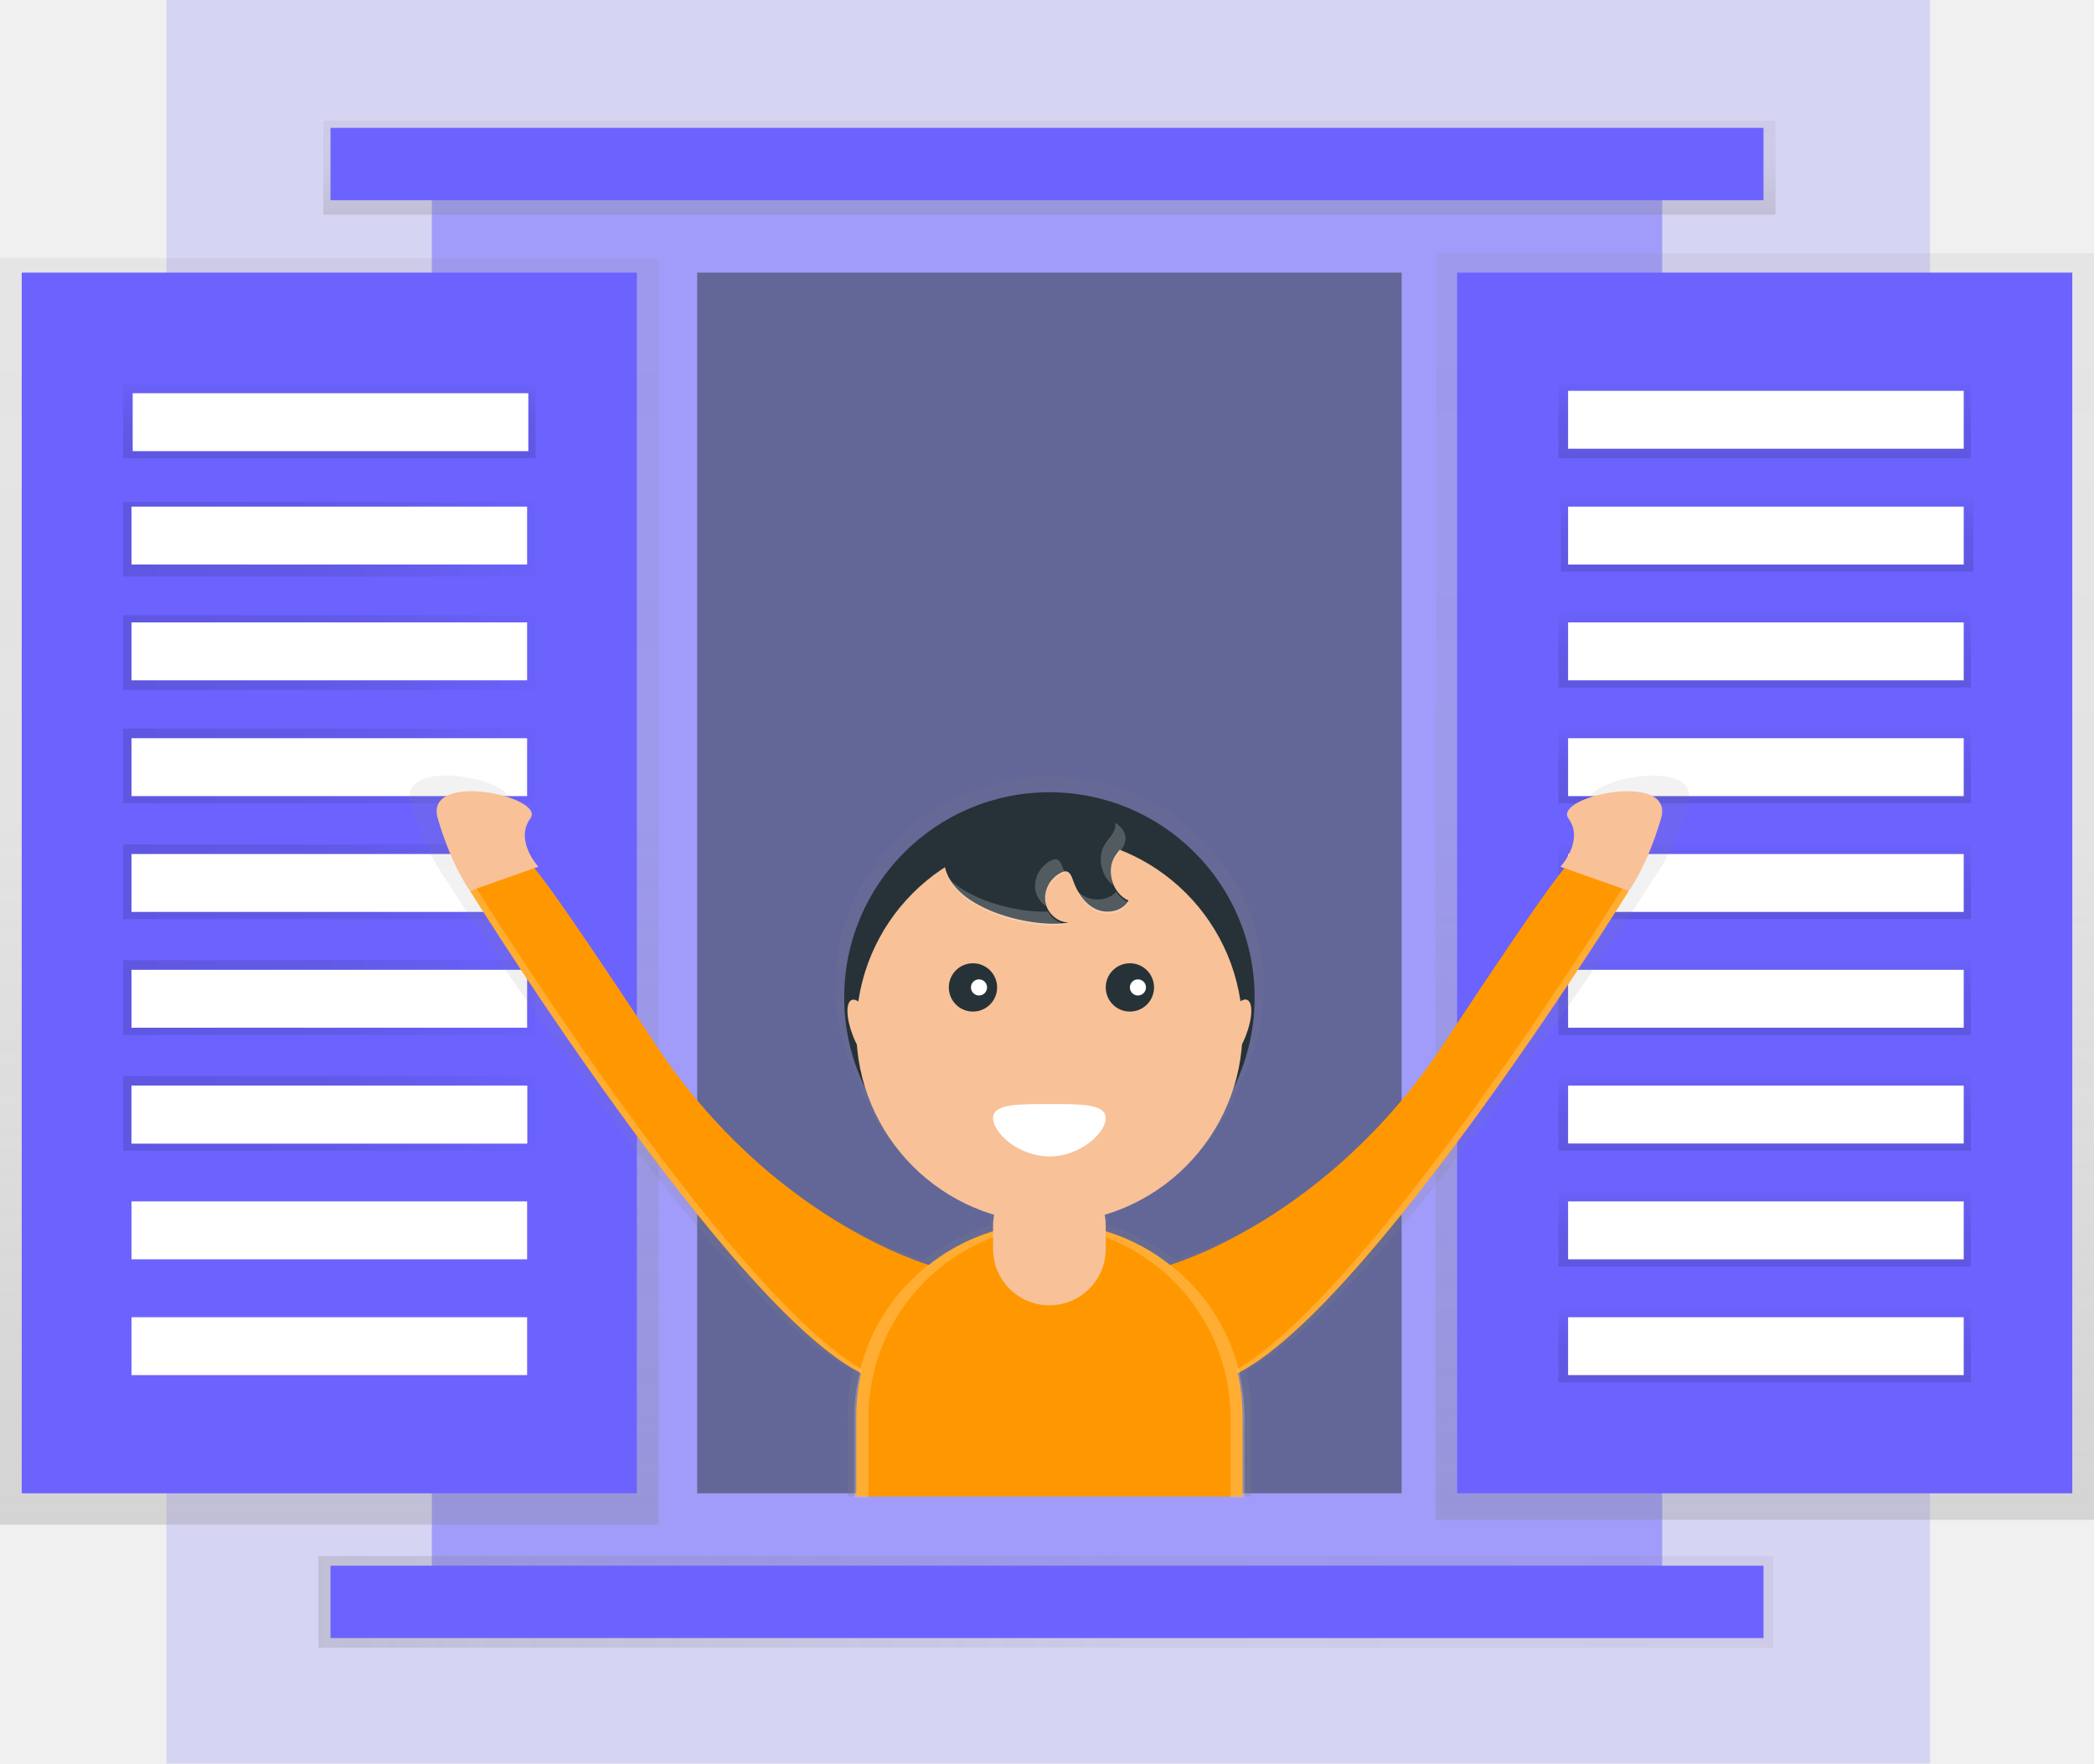
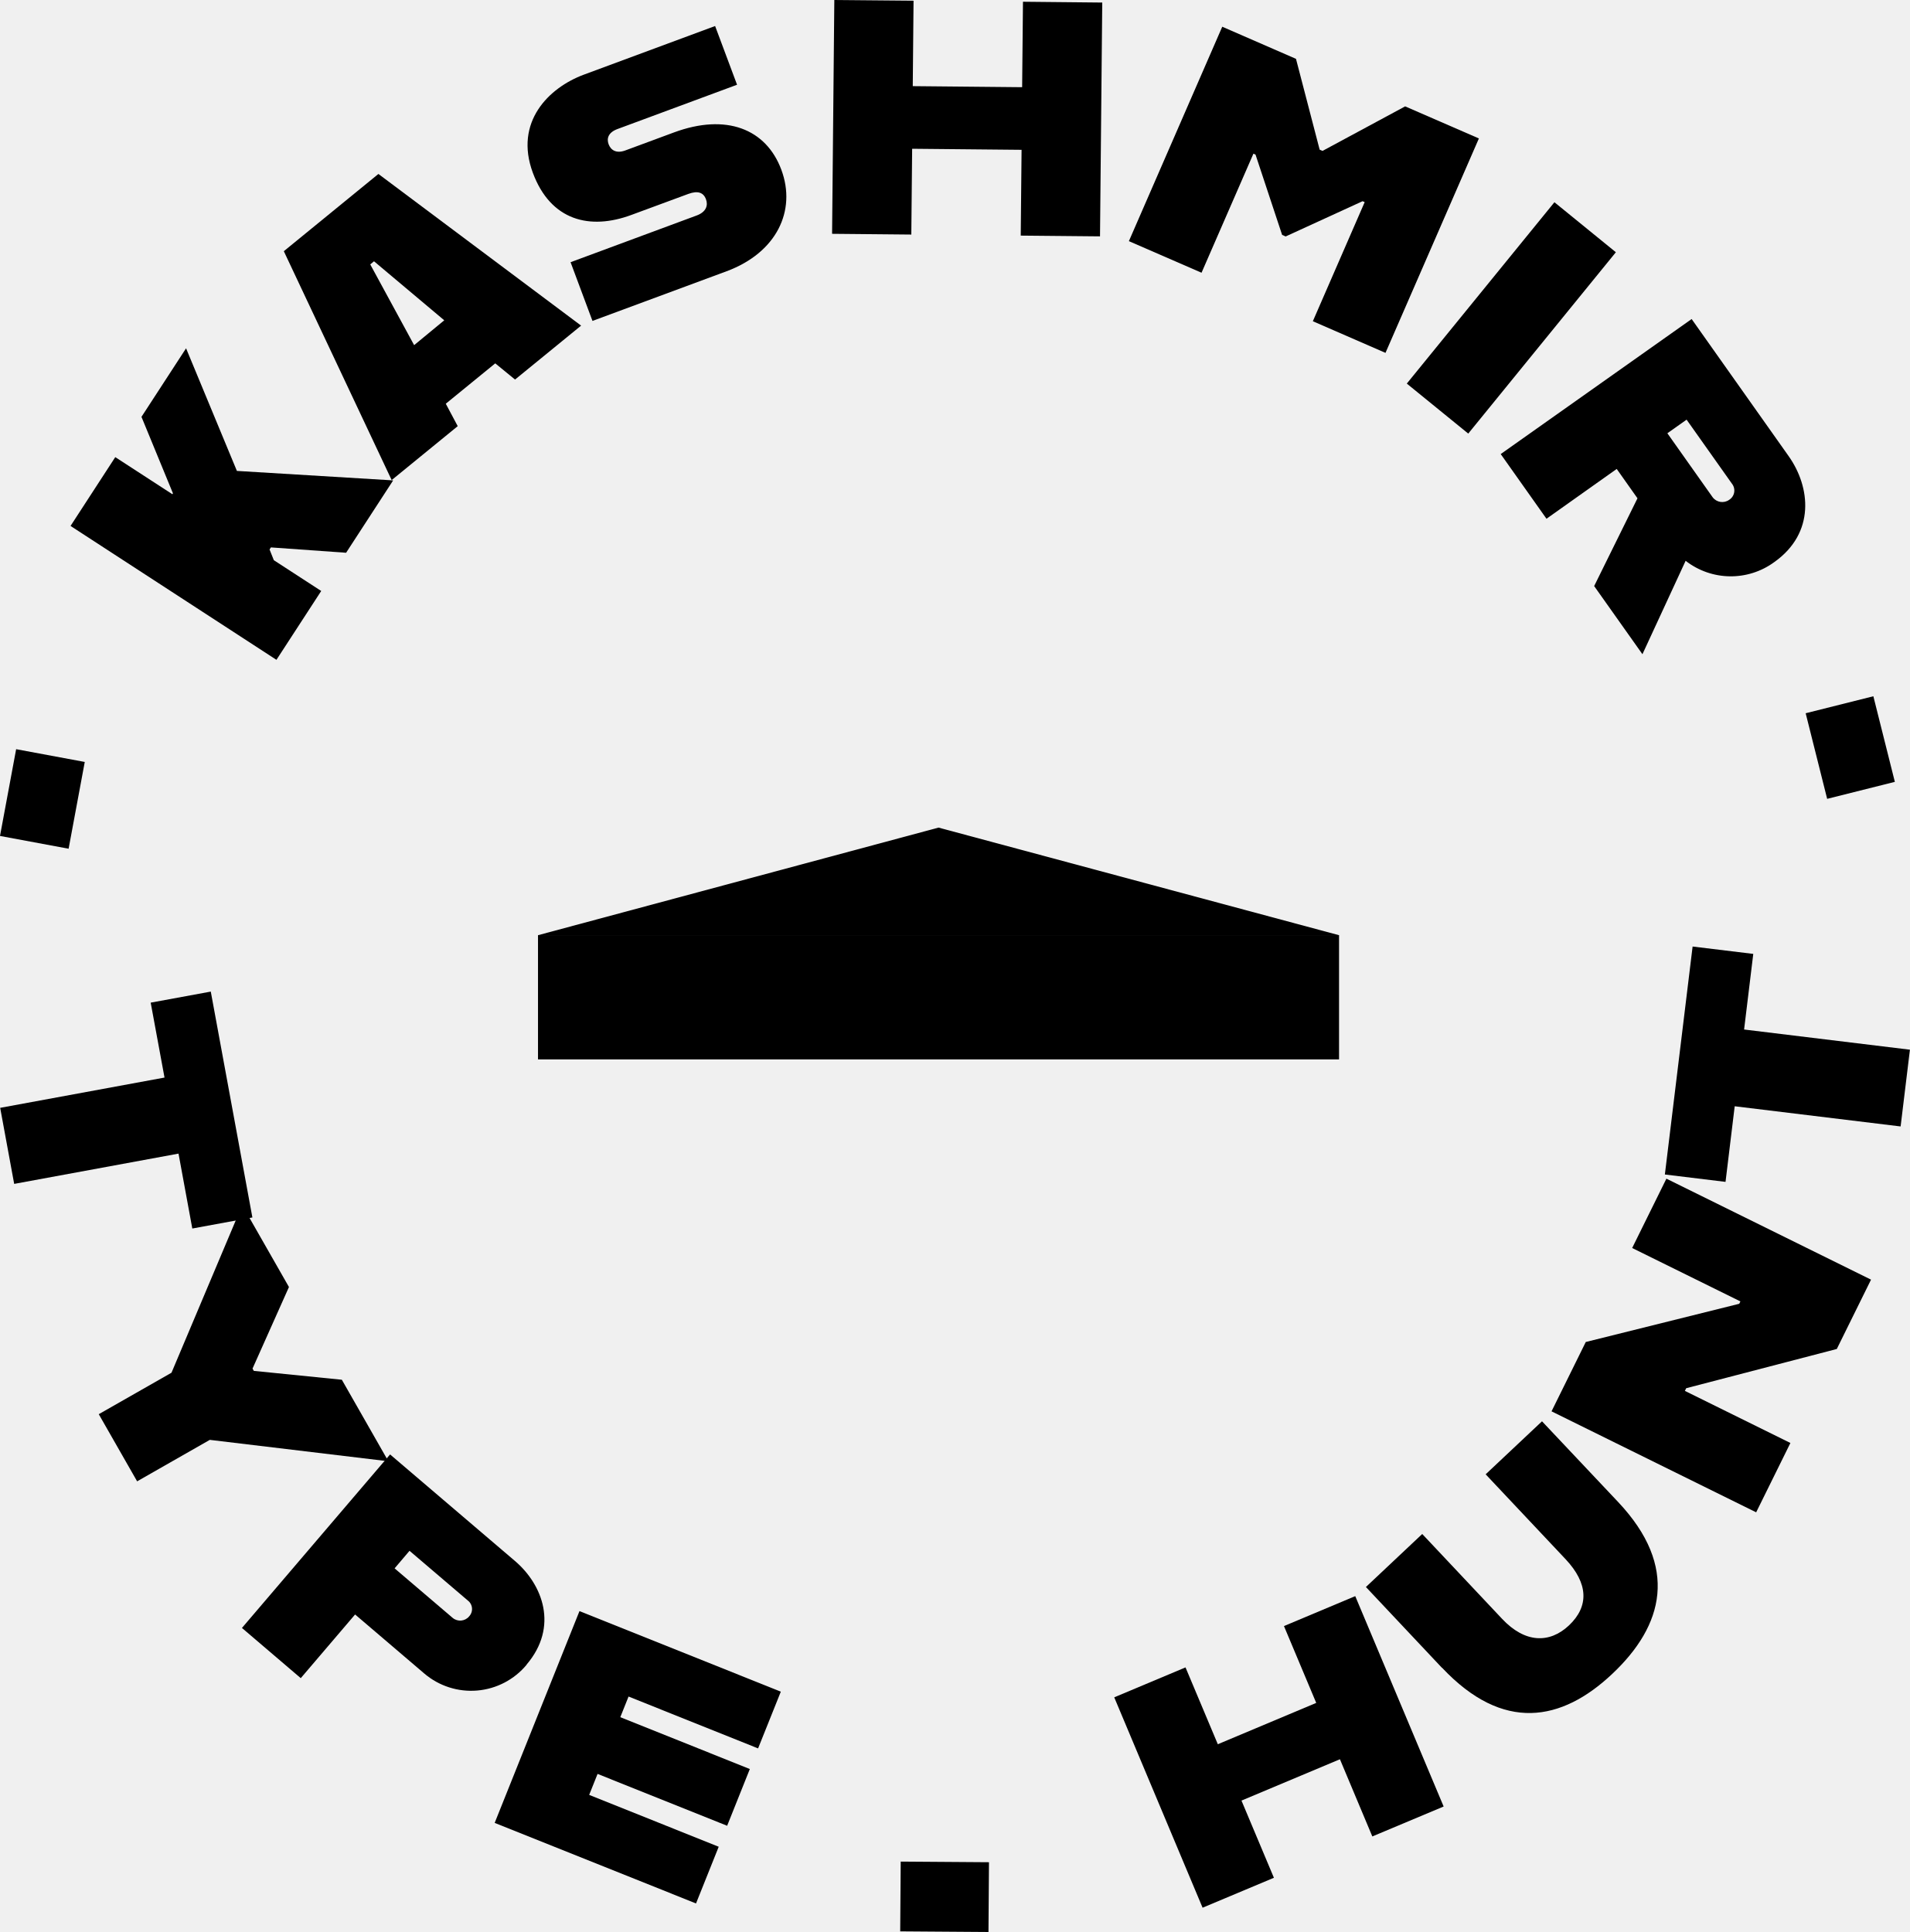
- <svg xmlns="http://www.w3.org/2000/svg" xmlns:xlink="http://www.w3.org/1999/xlink" id="fd1e300e-6133-4b79-9025-3394cccdd89f" data-name="Layer 1" width="868" height="731" viewBox="0 0 868 731">
-   <defs>
-     <linearGradient id="06147ff9-8cd2-48ac-a1c1-caecd7b6d6a5" x1="731.5" y1="630" x2="731.5" y2="105" gradientUnits="userSpaceOnUse">
-       <stop offset="0" stop-color="gray" stop-opacity="0.25" />
-       <stop offset="0.54" stop-color="gray" stop-opacity="0.12" />
-       <stop offset="1" stop-color="gray" stop-opacity="0.1" />
-     </linearGradient>
-     <linearGradient id="a49b107c-cf66-4ec6-8282-86ab0caa351c" x1="136.5" y1="632" x2="136.5" y2="107" xlink:href="#06147ff9-8cd2-48ac-a1c1-caecd7b6d6a5" />
-     <linearGradient id="1f9811ff-c8f4-40a6-be63-e60ca0341cbe" x1="136.5" y1="190" x2="136.5" y2="159" gradientUnits="userSpaceOnUse">
-       <stop offset="0" stop-opacity="0.12" />
-       <stop offset="0.55" stop-opacity="0.09" />
-       <stop offset="1" stop-opacity="0.02" />
-     </linearGradient>
-     <linearGradient id="b9a200bd-353c-4381-b6e1-073e5213fd80" x1="732.5" y1="237" x2="732.5" y2="206" xlink:href="#1f9811ff-c8f4-40a6-be63-e60ca0341cbe" />
-     <linearGradient id="bd740118-0fc8-46fe-baa7-1287731d1ce1" x1="731.5" y1="285" x2="731.5" y2="254" xlink:href="#1f9811ff-c8f4-40a6-be63-e60ca0341cbe" />
-     <linearGradient id="be3dcc85-6798-4804-ad40-40dd5e1bf54d" x1="731.5" y1="333" x2="731.5" y2="302" xlink:href="#1f9811ff-c8f4-40a6-be63-e60ca0341cbe" />
-     <linearGradient id="7951aed1-d6b7-43ca-8fc6-4bf3d931fa96" x1="731.5" y1="381" x2="731.5" y2="350" xlink:href="#1f9811ff-c8f4-40a6-be63-e60ca0341cbe" />
-     <linearGradient id="f7ec873f-c4fc-49e9-9fd3-dd83f2d4e56d" x1="731.5" y1="429" x2="731.5" y2="398" xlink:href="#1f9811ff-c8f4-40a6-be63-e60ca0341cbe" />
-     <linearGradient id="ccdfa92b-51d8-4ad9-a821-9e1bef0af2d7" x1="731.5" y1="477" x2="731.5" y2="446" xlink:href="#1f9811ff-c8f4-40a6-be63-e60ca0341cbe" />
-     <linearGradient id="073d1fbf-61de-45f9-b512-c4899ce091e5" x1="731.5" y1="525" x2="731.5" y2="494" xlink:href="#1f9811ff-c8f4-40a6-be63-e60ca0341cbe" />
-     <linearGradient id="24835175-14ba-470d-95d2-6a8277fcc694" x1="731.5" y1="573" x2="731.5" y2="542" xlink:href="#1f9811ff-c8f4-40a6-be63-e60ca0341cbe" />
-     <linearGradient id="5ff08f58-18b8-40ea-89dd-f61e941fbca5" x1="731.5" x2="731.5" xlink:href="#1f9811ff-c8f4-40a6-be63-e60ca0341cbe" />
-     <linearGradient id="35037972-f4cb-4e52-85d9-6feea861c78a" x1="51" y1="223.5" x2="222" y2="223.5" xlink:href="#1f9811ff-c8f4-40a6-be63-e60ca0341cbe" />
-     <linearGradient id="c11cf938-6a5f-4793-b594-126852022070" x1="51" y1="270.5" x2="222" y2="270.5" xlink:href="#1f9811ff-c8f4-40a6-be63-e60ca0341cbe" />
-     <linearGradient id="68e8be81-276e-4a4c-a07a-ad0995a3c0be" x1="51" y1="317.5" x2="222" y2="317.5" xlink:href="#1f9811ff-c8f4-40a6-be63-e60ca0341cbe" />
-     <linearGradient id="0822cc54-0c46-479a-a5ec-03e9a82962c7" x1="51" y1="365.5" x2="222" y2="365.5" xlink:href="#1f9811ff-c8f4-40a6-be63-e60ca0341cbe" />
-     <linearGradient id="7019b20f-90f6-479e-a238-57a05bc6be32" x1="51" y1="413.5" x2="222" y2="413.5" xlink:href="#1f9811ff-c8f4-40a6-be63-e60ca0341cbe" />
-     <linearGradient id="d42fcc48-79e2-414c-a733-2be802693088" x1="51" y1="461.5" x2="222" y2="461.5" xlink:href="#1f9811ff-c8f4-40a6-be63-e60ca0341cbe" />
-     <linearGradient id="0c4558fc-2870-4523-bb15-f13635f1ebad" x1="132" y1="664" x2="735" y2="664" xlink:href="#06147ff9-8cd2-48ac-a1c1-caecd7b6d6a5" />
-     <linearGradient id="5f8c78d2-e119-41dc-88f5-5bfd3b7b4286" x1="435" y1="89" x2="435" y2="50" xlink:href="#06147ff9-8cd2-48ac-a1c1-caecd7b6d6a5" />
-     <linearGradient id="0b3309b2-8c80-4e02-ba09-43858a03760e" x1="601" y1="704.8" x2="601" y2="406" xlink:href="#06147ff9-8cd2-48ac-a1c1-caecd7b6d6a5" />
+ <svg xmlns="http://www.w3.org/2000/svg" id="Layer_1" data-name="Layer 1" viewBox="0 0 435.131 440.256" version="1.1" width="435.131" height="440.256">
+   <defs id="defs4">
+     <style id="style2">.cls-1{fill:none;}</style>
  </defs>
-   <rect x="69" width="731" height="731" fill="#6c63ff" opacity="0.2" />
-   <rect x="179" y="68.25" width="510" height="595.5" fill="#6c63ff" opacity="0.5" />
-   <rect x="595" y="105" width="273" height="525" fill="url(#06147ff9-8cd2-48ac-a1c1-caecd7b6d6a5)" />
-   <rect y="107" width="273" height="525" fill="url(#a49b107c-cf66-4ec6-8282-86ab0caa351c)" />
-   <rect x="604" y="113" width="255" height="506" fill="#6c63ff" />
-   <rect x="175" y="197.5" width="255" height="506" transform="translate(439 816.5) rotate(-180)" fill="#6c63ff" />
-   <rect x="51" y="159" width="171" height="31" fill="url(#1f9811ff-c8f4-40a6-be63-e60ca0341cbe)" />
-   <rect x="647" y="206" width="171" height="31" fill="url(#b9a200bd-353c-4381-b6e1-073e5213fd80)" />
-   <rect x="646" y="254" width="171" height="31" fill="url(#bd740118-0fc8-46fe-baa7-1287731d1ce1)" />
-   <rect x="646" y="302" width="171" height="31" fill="url(#be3dcc85-6798-4804-ad40-40dd5e1bf54d)" />
-   <rect x="646" y="350" width="171" height="31" fill="url(#7951aed1-d6b7-43ca-8fc6-4bf3d931fa96)" />
-   <rect x="646" y="398" width="171" height="31" fill="url(#f7ec873f-c4fc-49e9-9fd3-dd83f2d4e56d)" />
-   <rect x="646" y="446" width="171" height="31" fill="url(#ccdfa92b-51d8-4ad9-a821-9e1bef0af2d7)" />
-   <rect x="646" y="494" width="171" height="31" fill="url(#073d1fbf-61de-45f9-b512-c4899ce091e5)" />
-   <rect x="646" y="542" width="171" height="31" fill="url(#24835175-14ba-470d-95d2-6a8277fcc694)" />
-   <rect x="646" y="159" width="171" height="31" fill="url(#5ff08f58-18b8-40ea-89dd-f61e941fbca5)" />
-   <rect x="51" y="208" width="171" height="31" fill="url(#35037972-f4cb-4e52-85d9-6feea861c78a)" />
-   <rect x="51" y="255" width="171" height="31" fill="url(#c11cf938-6a5f-4793-b594-126852022070)" />
-   <rect x="51" y="302" width="171" height="31" fill="url(#68e8be81-276e-4a4c-a07a-ad0995a3c0be)" />
-   <rect x="51" y="350" width="171" height="31" fill="url(#0822cc54-0c46-479a-a5ec-03e9a82962c7)" />
-   <rect x="51" y="398" width="171" height="31" fill="url(#7019b20f-90f6-479e-a238-57a05bc6be32)" />
-   <rect x="55" y="163" width="164" height="24" fill="#fff" />
-   <rect x="54.5" y="210" width="164" height="24" fill="#fff" />
-   <rect x="54.5" y="258" width="164" height="24" fill="#fff" />
-   <rect x="54.5" y="306" width="164" height="24" fill="#fff" />
-   <rect x="54.5" y="354" width="164" height="24" fill="#fff" />
-   <rect x="54.5" y="402" width="164" height="24" fill="#fff" />
-   <rect x="51" y="446" width="171" height="31" fill="url(#d42fcc48-79e2-414c-a733-2be802693088)" />
-   <rect x="54.5" y="450" width="164" height="24" fill="#fff" />
-   <rect x="54.5" y="450" width="164" height="24" fill="#fff" />
-   <rect x="54.5" y="498" width="164" height="24" fill="#fff" />
-   <rect x="54.5" y="546" width="164" height="24" fill="#fff" />
-   <rect x="650" y="162" width="164" height="24" fill="#fff" />
-   <rect x="650" y="210" width="164" height="24" fill="#fff" />
-   <rect x="650" y="258" width="164" height="24" fill="#fff" />
-   <rect x="650" y="306" width="164" height="24" fill="#fff" />
-   <rect x="650" y="354" width="164" height="24" fill="#fff" />
-   <rect x="650" y="402" width="164" height="24" fill="#fff" />
-   <rect x="650" y="450" width="164" height="24" fill="#fff" />
-   <rect x="650" y="498" width="164" height="24" fill="#fff" />
-   <rect x="650" y="546" width="164" height="24" fill="#fff" />
-   <rect x="132" y="645" width="603" height="38" fill="url(#0c4558fc-2870-4523-bb15-f13635f1ebad)" />
-   <rect x="137" y="649" width="594" height="30" fill="#6c63ff" />
-   <rect x="134" y="50" width="602" height="39" fill="url(#5f8c78d2-e119-41dc-88f5-5bfd3b7b4286)" />
-   <rect x="137" y="53" width="594" height="30" fill="#6c63ff" />
-   <rect x="289" y="113" width="292" height="506" fill="#263238" opacity="0.5" />
-   <path d="M825.66,417.55c7,9.38-3.48,20.46-3.48,20.46l1.76.61c-2.59,2.87-12.82,15.82-52.26,74.4-50.5,75-118.55,93.71-118.55,93.71h0a84,84,0,0,0-27.73-14.31v-7.08a83,83,0,0,0,55.3-53.48,85.08,85.08,0,0,0,9.14-38.44c0-48-39.77-86.94-88.82-86.94s-88.82,38.93-88.82,86.94a85.08,85.08,0,0,0,9.14,38.44,83,83,0,0,0,55.3,53.48v7.08a84,84,0,0,0-27.73,14.31h0S480.83,588,430.33,513c-39.44-58.58-49.67-71.54-52.26-74.4l1.76-.61s-10.45-11.08-3.48-20.46-46.15-20.46-40.06,0,13.93,30.69,13.93,30.69S461.42,623.6,519.47,652.58a80.43,80.43,0,0,0-2.06,18.12V704.8H684.59V670.7a80.43,80.43,0,0,0-2.06-18.12c58-29,169.25-204.35,169.25-204.35s7.84-10.23,13.93-30.69S818.69,408.17,825.66,417.55Z" transform="translate(-166 -84.5)" fill="url(#0b3309b2-8c80-4e02-ba09-43858a03760e)" />
-   <circle cx="435" cy="413.47" r="85.06" fill="#263238" />
-   <circle cx="435" cy="426.82" r="80.06" fill="#f8c198" />
-   <circle cx="403.31" cy="409.3" r="10.01" fill="#263238" />
-   <circle cx="468.36" cy="409.3" r="10.01" fill="#263238" />
-   <path d="M624.35,548c0,6-10.45,15.85-23.35,15.85S577.65,554,577.65,548s10.45-5.84,23.35-5.84S624.35,542,624.35,548Z" transform="translate(-166 -84.5)" fill="#fff" />
-   <circle cx="405.81" cy="409.3" r="3.34" fill="#fff" />
-   <circle cx="471.69" cy="409.3" r="3.34" fill="#fff" />
-   <path d="M609,466.88c-4.88,0-9.26-4.24-9.78-9.09a12,12,0,0,1,7-11.75,3.42,3.42,0,0,1,1.47-.38c1.68,0,2.51,2,3.05,3.59,1.68,4.92,4.66,9.72,9.34,12s11.22,1.11,13.69-3.47c-6.62-2.95-9.45-12.21-5.6-18.35,1.49-2.37,3.81-4.38,4.28-7.14.86-5-4.62-8.64-9.47-10.14-14-4.33-62.8-4.81-65.49,16.08C554.67,460.27,593.63,469.8,609,466.88Z" transform="translate(-166 -84.5)" fill="#263238" />
-   <ellipse cx="524.27" cy="512.15" rx="5" ry="14.18" transform="translate(-317.38 143.66) rotate(-21.53)" fill="#f8c198" />
-   <ellipse cx="677.73" cy="512.15" rx="14.18" ry="5" transform="translate(-213.42 870.11) rotate(-68.47)" fill="#f8c198" />
-   <path d="M650.91,608.84s65.17-18.3,113.54-91.69,50.87-73.59,50.87-73.59l25.85,10.21S721.09,647.25,669.39,657.26,650.91,608.84,650.91,608.84Z" transform="translate(-166 -84.5)" fill="#ff9800" />
-   <path d="M812.83,443.77s10-10.84,3.34-20,44.2-20,38.36,0-13.34,30-13.34,30Z" transform="translate(-166 -84.5)" fill="#f8c198" />
-   <path d="M551.09,608.84s-65.17-18.3-113.54-91.69-50.87-73.59-50.87-73.59l-25.85,10.21s120.09,193.48,171.8,203.49S551.09,608.84,551.09,608.84Z" transform="translate(-166 -84.5)" fill="#ff9800" />
-   <path d="M389.17,443.77s-10-10.84-3.34-20-44.2-20-38.36,0,13.34,30,13.34,30Z" transform="translate(-166 -84.5)" fill="#f8c198" />
-   <g opacity="0.2">
-     <path d="M628.29,427.27c-.48,2.76-2.8,4.76-4.28,7.14-3.37,5.38-1.62,13.16,3.32,17a12.79,12.79,0,0,1,.85-11.14c1.49-2.37,3.81-4.38,4.28-7.14.54-3.13-1.41-5.73-4.13-7.6A6,6,0,0,1,628.29,427.27Z" transform="translate(-166 -84.5)" fill="#fff" />
-     <path d="M607.46,446.51c-.32-.75-.62-1.51-.88-2.27-.54-1.59-1.37-3.54-3.05-3.59a3.42,3.42,0,0,0-1.47.38,12,12,0,0,0-7,11.75,10.53,10.53,0,0,0,4.47,7.35,9.4,9.4,0,0,1-.3-1.51,12,12,0,0,1,7-11.75A3.87,3.87,0,0,1,607.46,446.51Z" transform="translate(-166 -84.5)" fill="#fff" />
-     <path d="M600.41,462.35c-12.16.51-31.78-4.13-41.45-14,7.22,15.36,37.05,21.79,50,19.32A10.08,10.08,0,0,1,600.41,462.35Z" transform="translate(-166 -84.5)" fill="#fff" />
-     <path d="M628.68,454.11c-2.92,3.43-8.58,4.15-12.75,2.12a14.54,14.54,0,0,1-3.7-2.61,17.84,17.84,0,0,0,7.87,8.44c4.68,2.27,11.22,1.11,13.69-3.47A11.88,11.88,0,0,1,628.68,454.11Z" transform="translate(-166 -84.5)" fill="#fff" />
+   <g id="g898" transform="translate(-322.3387,-319.65)">
+     <polygon points="395.52,454.32 385.32,470.01 338.41,439.5 348.6,423.82 361.61,432.27 361.74,432.07 354.57,414.64 364.73,399.02 376.31,426.96 411.91,429.12 401.19,445.61 384.06,444.39 383.75,444.86 384.73,447.31 " id="polygon8" />
+     <path d="m 435.17,402.45 -11.27,9.2 2.72,5.11 -15.05,12.29 -24.57,-52.16 21.55,-17.6 46.18,34.56 -15.05,12.29 z m -11.62,-9.81 -16,-13.45 -0.86,0.71 10,18.4 z" id="path10" />
+     <path d="m 452.33,379.4 28.74,-10.65 c 2.15,-0.8 2.63,-2.29 2.11,-3.69 -0.58,-1.57 -1.88,-2 -4,-1.23 l -13,4.8 c -9.41,3.49 -18.38,1.36 -22.45,-9.62 -4.28,-11.57 3.63,-19.38 11.63,-22.35 l 29.9,-11.08 5,13.38 -27.26,10.1 c -2.07,0.77 -2.5,2.14 -2,3.47 0.5,1.33 1.75,2.17 3.81,1.4 l 11.07,-4.1 c 11.89,-4.4 21,-0.83 24.47,8.5 3.47,9.33 -1.07,18.9 -12.47,23.13 l -30.56,11.32 z" id="path12" />
+     <polygon points="554.89,373.34 555.08,353.79 530.15,353.55 529.96,373.1 511.91,372.93 512.42,319.65 530.47,319.81 530.29,339.28 555.21,339.52 555.4,320.05 573.46,320.23 572.95,373.51 " id="polygon14" />
+     <polygon points="622.99,353.75 623.64,354.04 642.47,343.89 659.27,351.2 637.99,400.06 621.44,392.85 633.25,365.71 632.77,365.5 615.25,373.53 614.44,373.18 608.38,354.88 607.9,354.67 596.08,381.8 579.53,374.6 600.8,325.74 617.6,333.06 " id="polygon16" />
+     <rect x="640.01" y="383.03" width="53.28" height="18.05" transform="rotate(-50.86,666.6969,392.0628)" id="rect18" />
+     <path d="m 706.38,447.42 -9.85,21.31 -11,-15.53 9.87,-20 -4.73,-6.69 -16,11.35 -10.43,-14.74 43.5,-30.77 22.12,31.27 c 4.94,7 6.11,17.47 -3.31,24.13 a 16.75,16.75 0 0 1 -20.16,-0.29 m -4.18,-29.08 10.32,14.59 a 2.73,2.73 0 0 0 3.76,0.58 2.5,2.5 0 0 0 0.63,-3.68 l -10.33,-14.59 z" id="path20" />
+     <rect x="321.94" y="493.77" width="20.11" height="15.9" transform="rotate(-79.46,331.9897,501.7168)" id="rect22" />
+     <polygon points="370.36,545.61 379.84,597.08 366.15,599.6 363.01,582.53 325.57,589.43 322.38,572.1 359.82,565.2 356.67,548.13 " id="polygon24" />
+     <polygon points="388.17,612.93 379.87,631.52 380.17,632.04 400.22,634.06 410.82,652.64 370.14,647.76 353.58,657.21 344.84,641.91 361.41,632.46 377.52,594.27 " id="polygon26" />
+     <path d="M 442.32,699 A 16.43,16.43 0 0 1 419,701 l -15.76,-13.45 -12.38,14.51 -13.4,-11.44 33.75,-39.54 28.44,24.27 c 6.34,5.4 10,15 2.66,23.62 M 429.2,688 a 2.44,2.44 0 0 0 -0.29,-3.64 l -13.27,-11.32 -3.4,4 13.27,11.32 a 2.66,2.66 0 0 0 3.69,-0.35" id="path28" />
+     <polygon points="493.17,722.77 488,735.7 458.48,723.88 456.57,728.66 486.08,740.48 480.91,753.4 435.04,735.04 454.36,686.78 500.23,705.14 495.05,718.07 465.54,706.25 463.66,710.95 " id="polygon30" />
+     <rect x="529.57" y="741.79" width="15.9" height="20.11" transform="rotate(-89.59,537.5506,751.8533)" id="rect32" />
+     <polygon points="634.99,738.13 627.61,720.54 605.18,729.96 612.57,747.55 596.32,754.37 576.19,706.43 592.43,699.61 599.79,717.12 622.21,707.7 614.86,690.19 631.1,683.37 651.24,731.31 " id="polygon34" />
+     <path d="m 650.84,699.69 -17.31,-18.4 12.83,-12.08 18.2,19.34 c 5.18,5.51 10.77,5.68 15.22,1.5 4.63,-4.36 4.42,-9.59 -0.76,-15.1 l -18.21,-19.34 12.84,-12.08 17.35,18.4 c 13.91,14.77 10.34,28.17 -1.37,39.18 -11.51,10.84 -24.85,13.35 -38.75,-1.42" id="path36" />
+     <polygon points="718.58,616.75 718.85,616.21 694.19,604.04 701.99,588.24 748.61,611.25 740.81,627.05 706.5,635.99 706.2,636.6 730.24,648.47 722.44,664.27 675.82,641.26 683.62,625.46 " id="polygon38" />
+     <polygon points="701.64,587.29 707.96,535.34 721.78,537.02 719.69,554.25 757.47,558.85 755.35,576.34 717.55,571.74 715.46,588.97 " id="polygon40" />
+     <rect x="735.93" y="479.94" width="15.9" height="20.11" transform="rotate(-14.09,743.8942,490.0082)" id="rect42" />
+     <rect x="444.91" y="532.74" width="182.5" height="28.32" id="rect44" />
+     <polygon points="627.41,532.76 536.16,508.24 444.91,532.76 " id="polygon46" />
  </g>
-   <path d="M837.85,453.77S717.76,647.25,666,657.26a60.33,60.33,0,0,1-9.07,1.11,53.05,53.05,0,0,0,12.41-1.11c51.71-10,171.8-203.49,171.8-203.49l-2.68-.95C838.09,453.45,837.85,453.77,837.85,453.77Z" transform="translate(-166 -84.5)" fill="#fff" opacity="0.2" />
-   <path d="M364.15,453.77S484.24,647.25,536,657.26a60.33,60.33,0,0,0,9.07,1.11,53.05,53.05,0,0,1-12.41-1.11c-51.71-10-171.8-203.49-171.8-203.49l2.68-.95C363.91,453.45,364.15,453.77,364.15,453.77Z" transform="translate(-166 -84.5)" fill="#fff" opacity="0.2" />
-   <path d="M435,506.88h0a80.06,80.06,0,0,1,80.06,80.06V620.3a0,0,0,0,1,0,0H354.94a0,0,0,0,1,0,0V586.94A80.06,80.06,0,0,1,435,506.88Z" fill="#ff9800" />
-   <path d="M601.83,591.8h0a80.93,80.93,0,0,0-8.72.47c1,0,1.91-.06,2.88-.06h0a80.06,80.06,0,0,1,80.06,80.06v32.94h5.84V671.86A80.06,80.06,0,0,0,601.83,591.8Z" transform="translate(-166 -84.5)" fill="#fff" opacity="0.2" />
-   <path d="M600.17,591.8h0a80.93,80.93,0,0,1,8.72.47c-1,0-1.91-.06-2.88-.06h0a80.06,80.06,0,0,0-80.06,80.06v32.94h-5.84V671.86A80.06,80.06,0,0,1,600.17,591.8Z" transform="translate(-166 -84.5)" fill="#fff" opacity="0.2" />
-   <rect x="411.65" y="484.78" width="46.7" height="56.29" rx="23.35" ry="23.35" fill="#f8c198" />
+   <rect class="cls-1" width="1080" height="1080" id="rect48" x="-322.339" y="-319.65" />
</svg>
